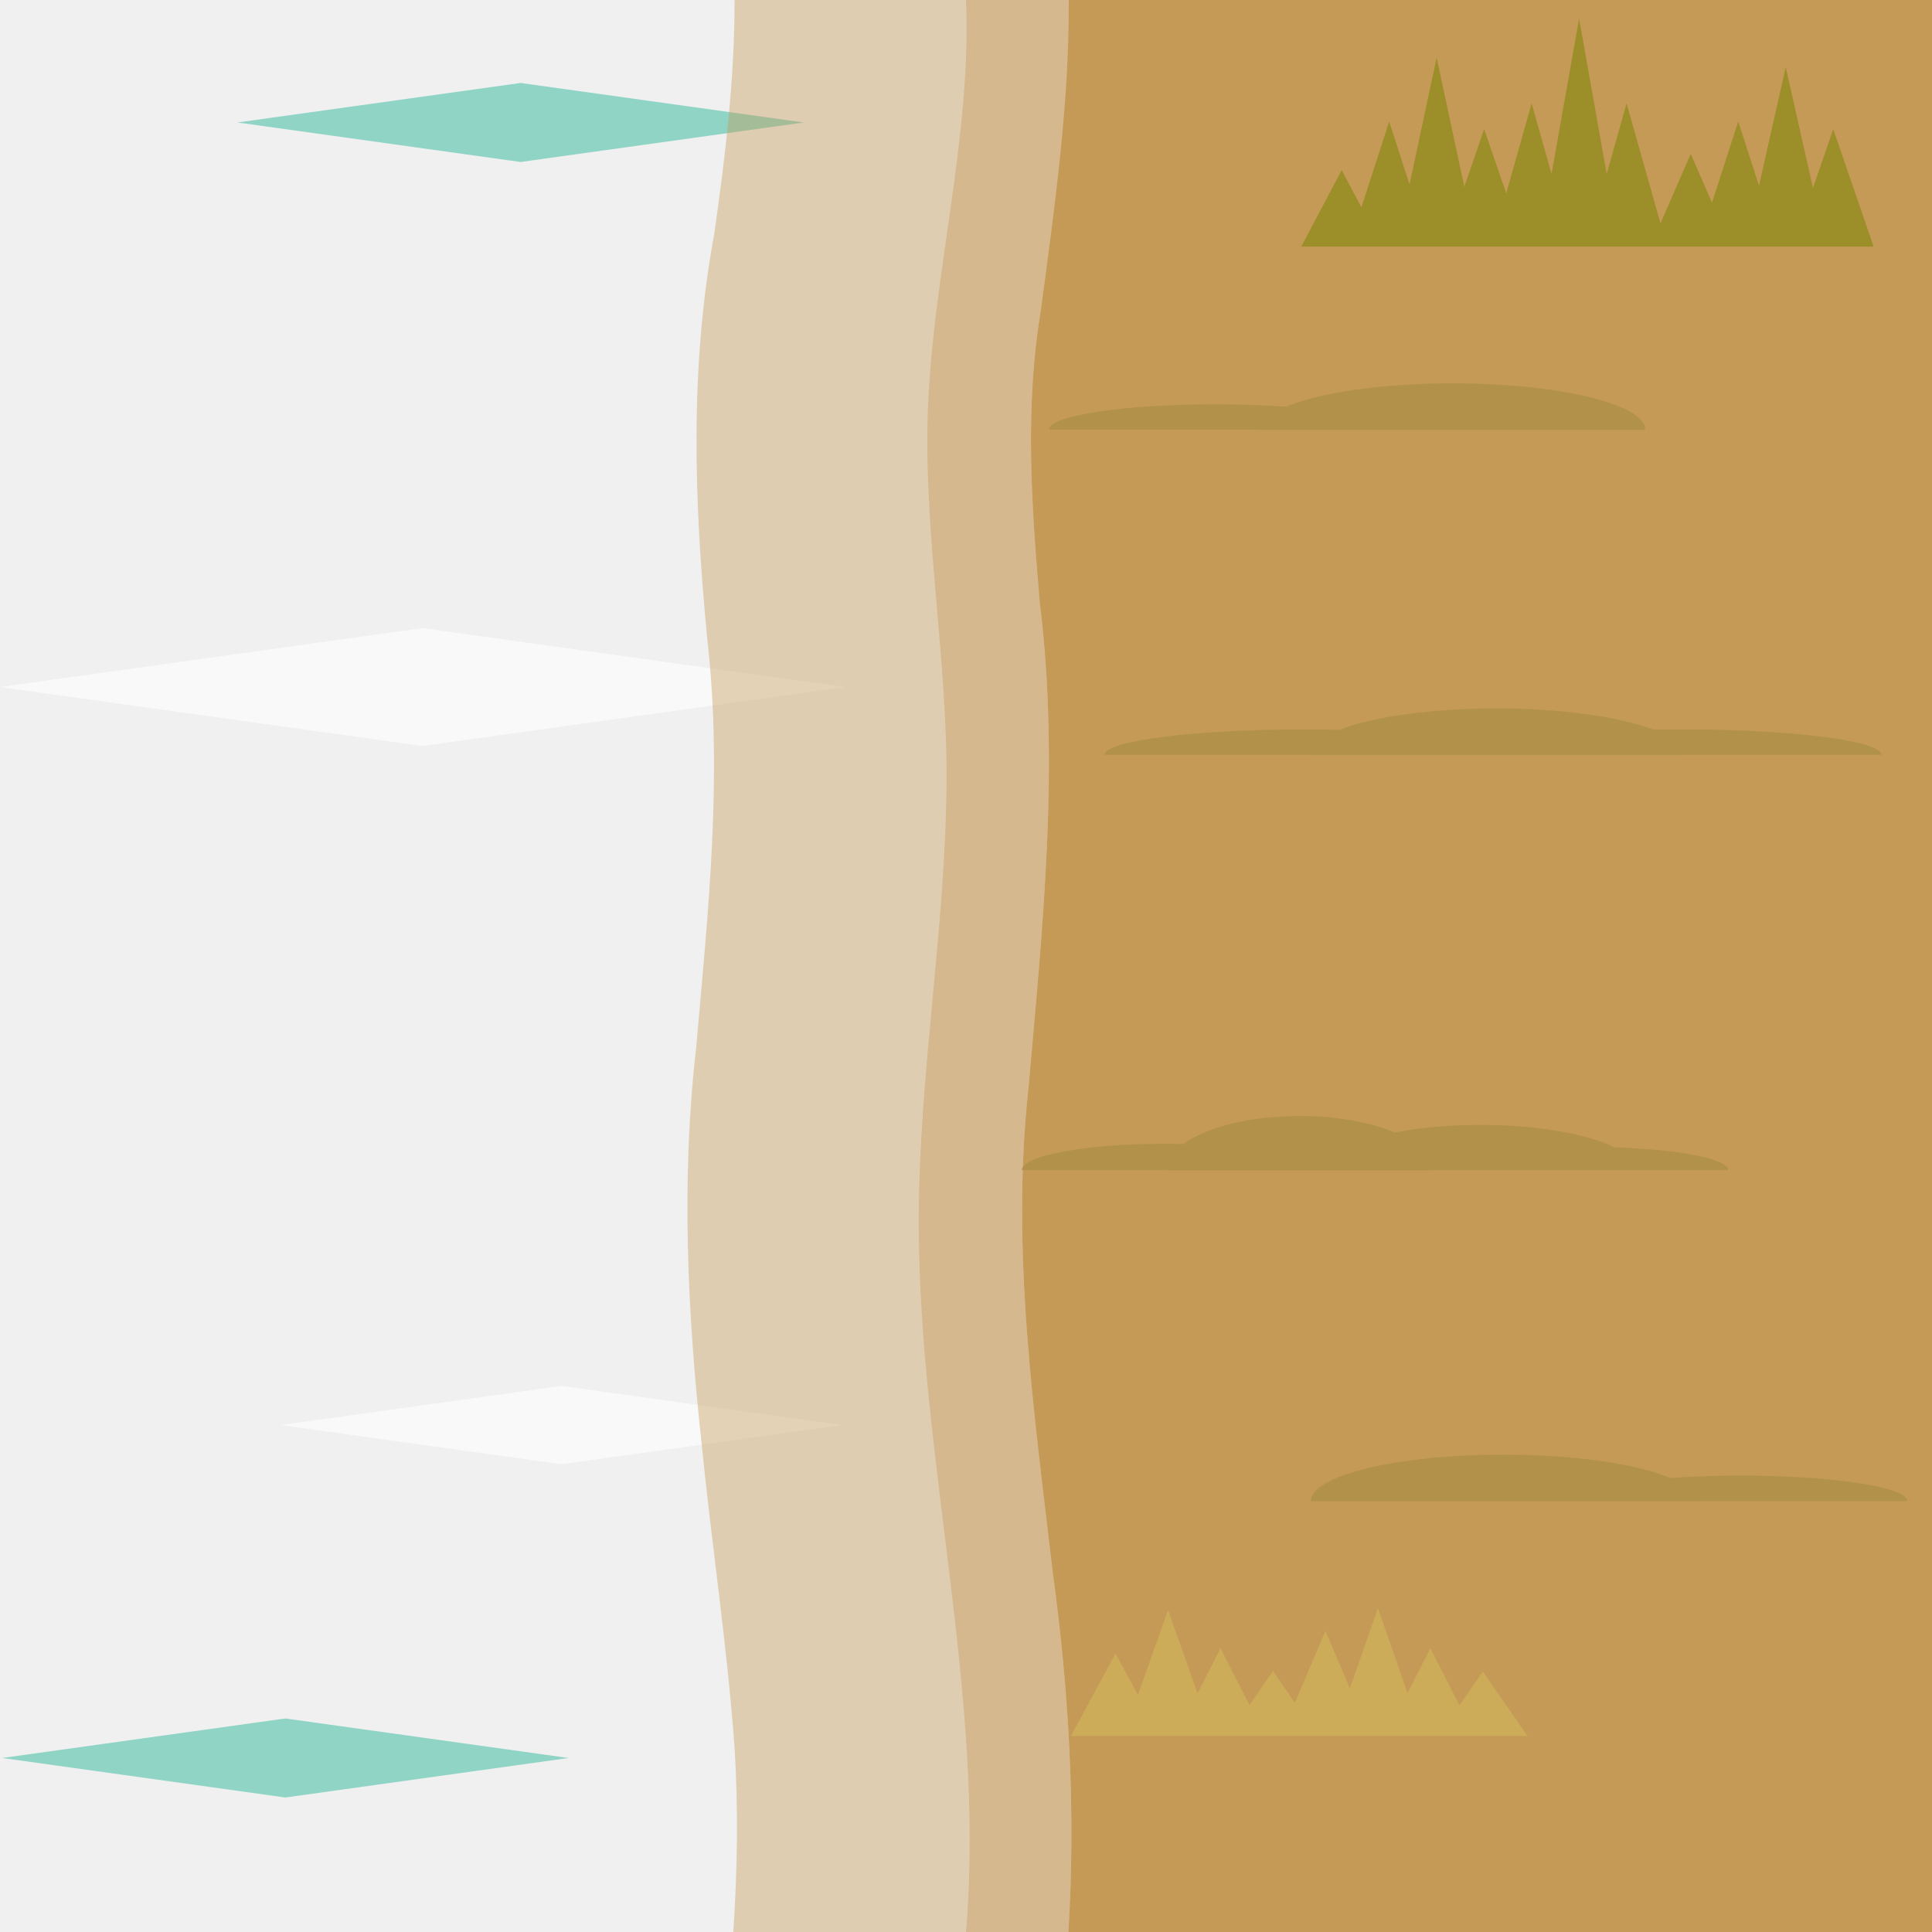
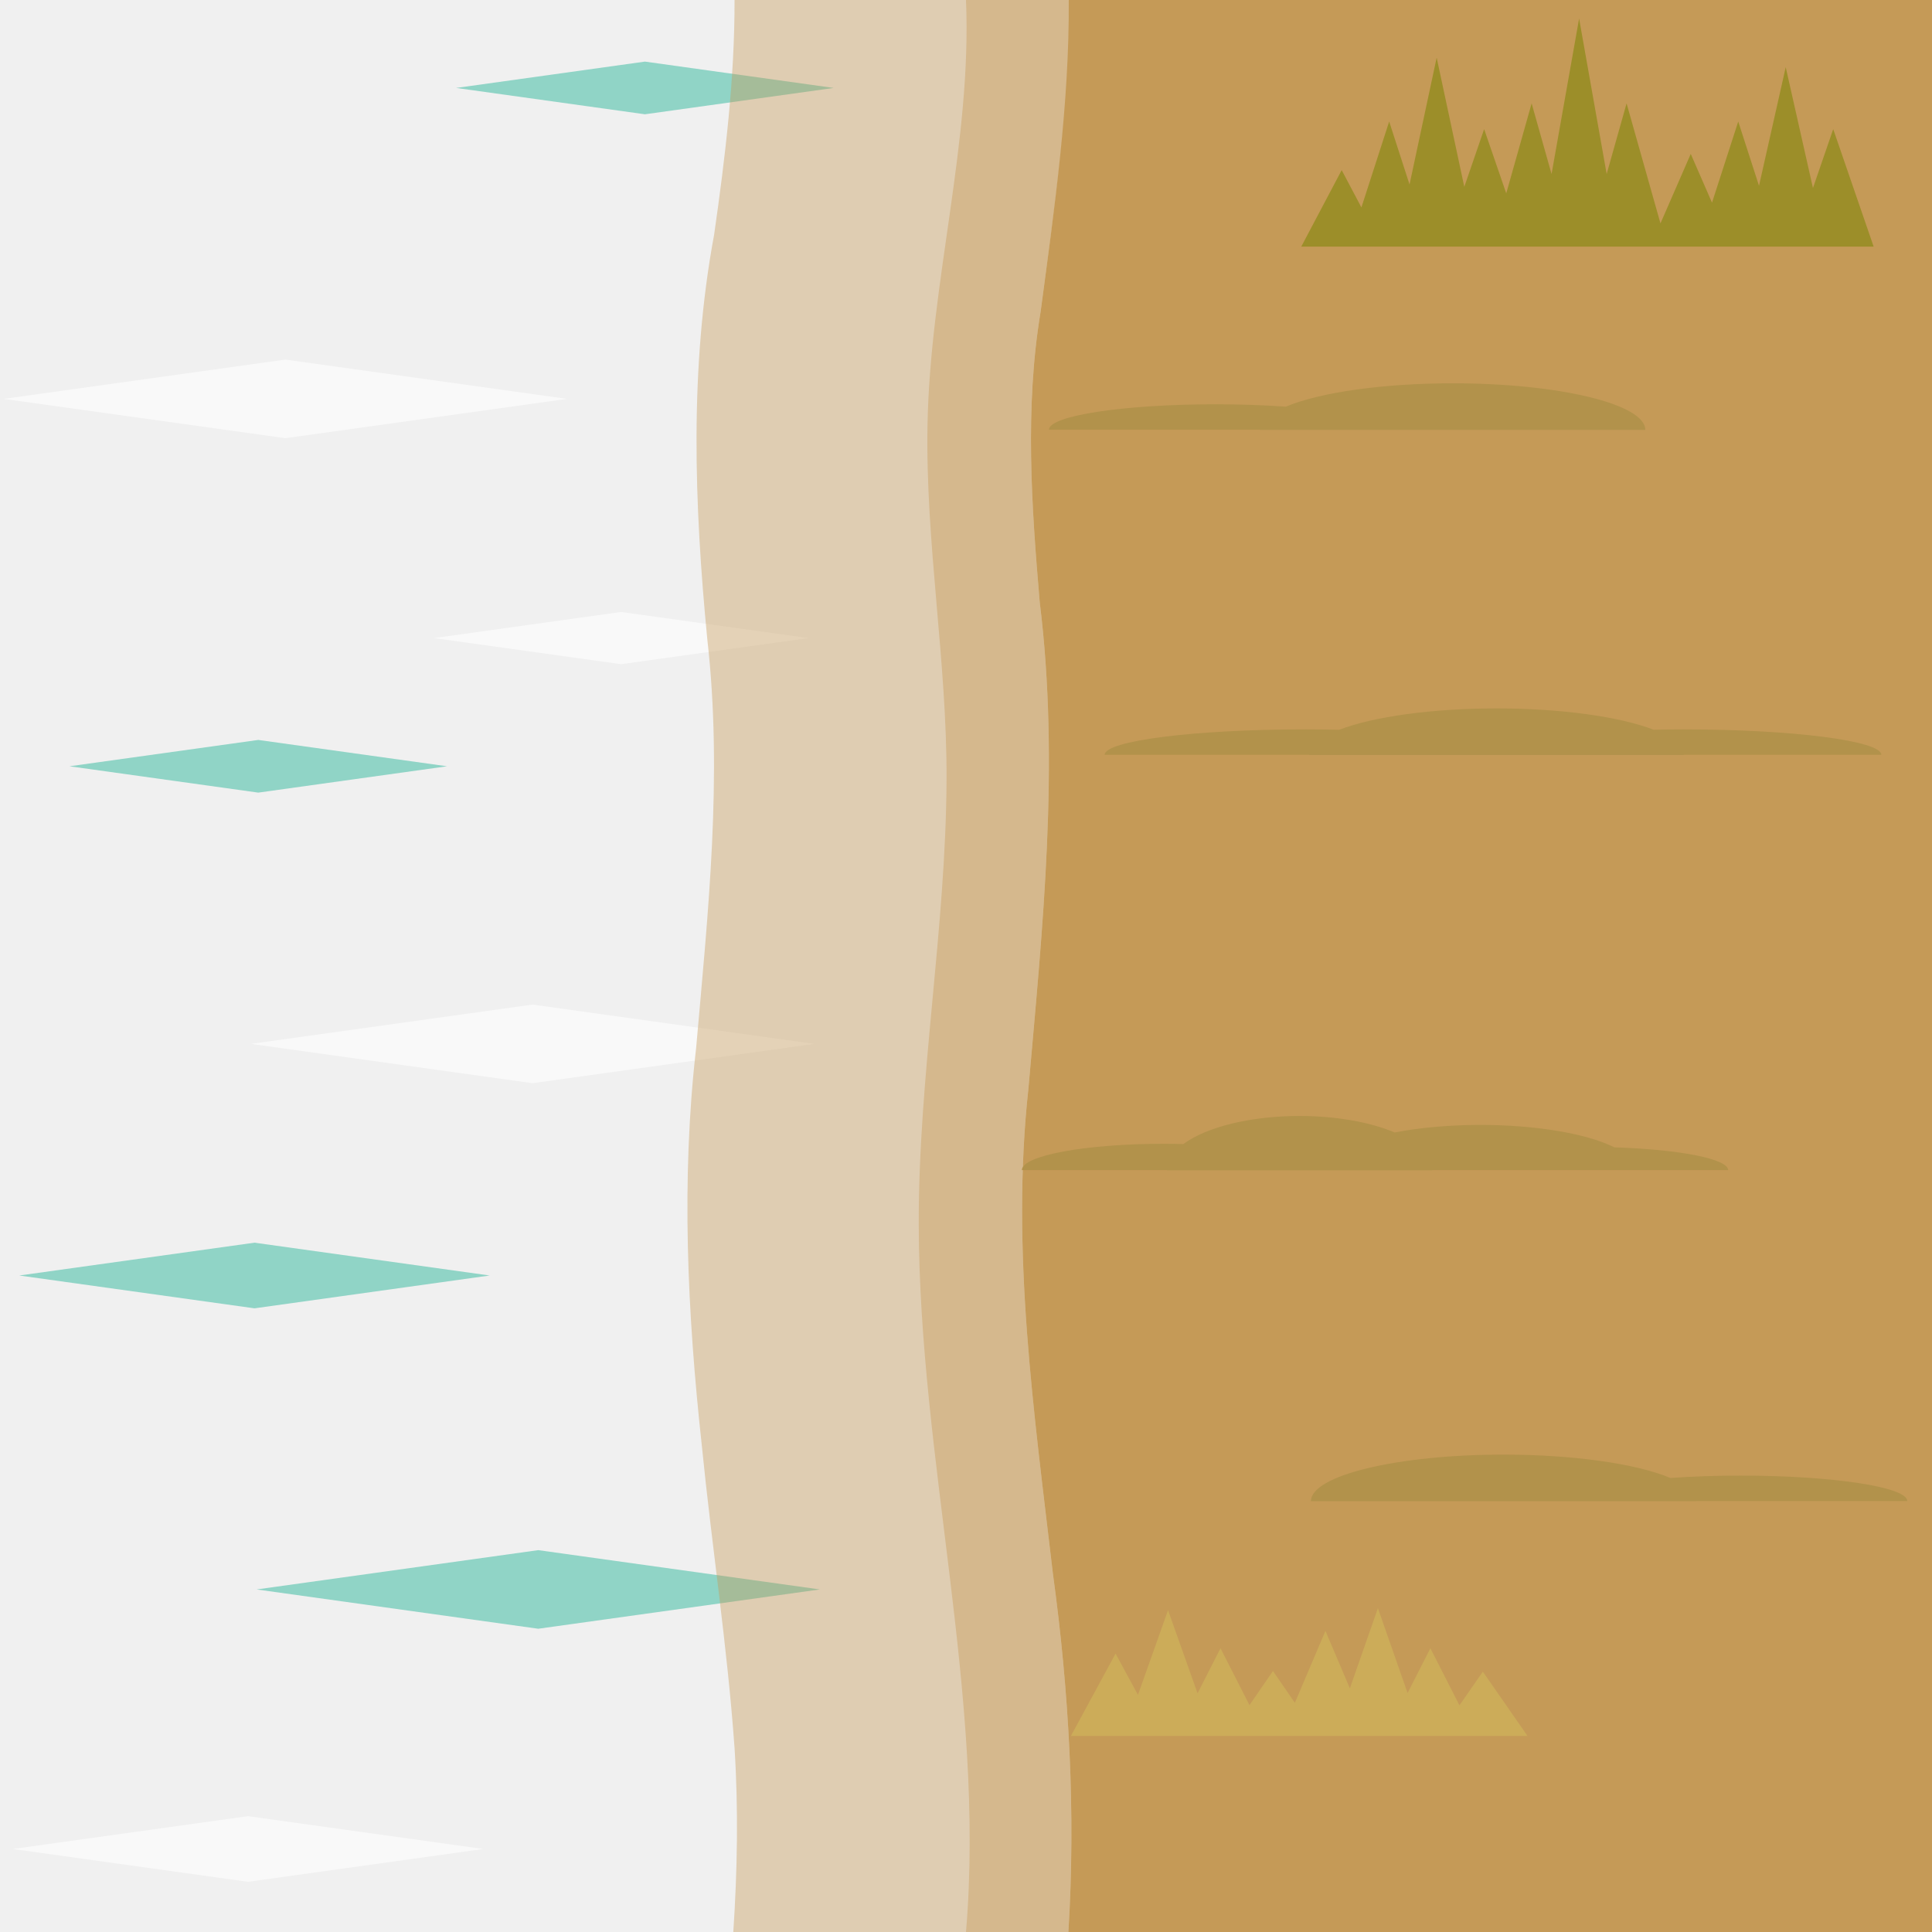
<svg xmlns="http://www.w3.org/2000/svg" xmlns:xlink="http://www.w3.org/1999/xlink" width="300" height="300" viewBox="600 300 300 300" version="1.1" id="svg5">
  <defs id="defs1">
    <rect id="wave_bright" fill="#ffffff" opacity="0.6" width="44.157" height="44.157" x="-18.078" y="32.851" transform="matrix(0.9904043,0.1382004,-0.9904043,0.1382004,0,0)" />
    <rect id="wave_dark" fill="#00aa88" opacity="0.4" width="44.157" height="44.157" x="102.193" y="153.626" transform="matrix(0.9904043,0.1382004,-0.9904043,0.1382004,0,0)" />
  </defs>
  <g id="g2" style="display:inline">
-     <use x="0" y="0" xlink:href="#wave_bright" id="use1-5-3" transform="matrix(1.5,0,0,1.5,741.2604,394.4667)">
+     <use x="0" y="0" xlink:href="#wave_bright" id="use1-54" transform="translate(733.1307,453.9498)">
+       <animate attributeName="opacity" values="0;0;1;1;0;1;0" dur="2.5s" repeatCount="indefinite" />
+     </use>
+     <use x="0" y="0" xlink:href="#wave_bright" id="use1-5-3" transform="translate(694.7514,353.7941)">
      <animate attributeName="opacity" values="0;1;0;0;1;1;0" dur="3s" repeatCount="indefinite" />
    </use>
-     <use x="0" y="0" xlink:href="#wave_bright" id="use1-3-2-6-1-5" transform="matrix(0.9965347,0,0,0.9965347,737.4392,513.1676)">
+     <use x="0" y="0" xlink:href="#wave_dark" id="use2-1-5" transform="translate(734.5178,505.3509)">
+       <animate attributeName="opacity" values="0;1;1;1;0;0;0" dur="3.1s" repeatCount="indefinite" />
+     </use>
+     <use x="0" y="0" xlink:href="#wave_bright" id="use1-3-1" transform="matrix(0.8351823,0,0,0.8351823,680.641,580.3075)">
+       <animate attributeName="opacity" values="0;1;0;0;1;1;0;0" dur="3s" repeatCount="indefinite" />
+     </use>
+     <use x="0" y="0" xlink:href="#wave_dark" id="use2-2-4-1" transform="matrix(0.8351823,0,0,0.8351823,682.0592,463.4355)">
+       <animate attributeName="opacity" values="0;1;0;0;1;1;0" dur="3.2s" repeatCount="indefinite" />
+     </use>
+     <use x="0" y="0" xlink:href="#wave_bright" id="use1-3-2-6-1-5" transform="matrix(0.6643564,0,0,0.6643564,729.9551,393.6702)">
      <animate attributeName="opacity" values="1;0;0;0;1;1" dur="2.1s" repeatCount="indefinite" />
    </use>
-     <use x="0" y="0" xlink:href="#wave_dark" id="use2-2-6-9-4" transform="matrix(1.005547,0,0,1.005547,695.5339,531.2924)">
+     <use x="0" y="0" xlink:href="#wave_dark" id="use2-2-6-9-4" transform="matrix(0.6703647,0,0,0.6703647,674.2508,391.1958)">
      <animate attributeName="opacity" values="0;1;1;0;0;0;1;1;0" dur="3.6s" repeatCount="indefinite" />
    </use>
-     <use x="0" y="0" xlink:href="#wave_dark" id="use2-2-6-3-7" transform="matrix(1.005547,0,0,1.005547,732.0624,277.3302)">
+     <use x="0" y="0" xlink:href="#wave_dark" id="use2-2-6-3-7" transform="matrix(0.6703647,0,0,0.6703647,734.2933,285.8645)">
      <animate attributeName="opacity" values="0;1;1;0;0;1;1;0;0" dur="3.5s" repeatCount="indefinite" />
    </use>
  </g>
  <g id="layer1-4" style="display:inline" transform="scale(3)">
    <g id="g34-5" style="fill:#c59a57;fill-opacity:0.4">
      <path id="path28-0" style="display:inline;fill:#c59a57;fill-opacity:0.4;stroke-width:0.253;stroke-linecap:round;-inkscape-stroke:none" d="m 255.357,100 h -17.337 c 0.009,4.07 -0.482,8.137 -1.057,12.146 -1.283,6.906 -1.027,13.981 -0.354,20.938 0.806,7.062 0.041,14.127 -0.577,21.154 -0.785,6.826 -0.454,13.723 0.289,20.536 0.52,5.239 1.327,10.449 1.699,15.702 0.204,3.187 0.144,6.359 -0.064,9.523 h 17.342 c 0.383,-6.191 0.04,-12.412 -0.801,-18.553 -0.973,-8.317 -2.185,-16.714 -1.268,-25.096 0.735,-8.359 1.627,-16.797 0.587,-25.172 -0.426,-4.993 -0.783,-10.072 0.048,-15.069 0.714,-5.34 1.527,-10.715 1.493,-16.111 z" />
      <path id="path15-7" style="display:inline;fill:#c59a57;fill-opacity:0.4;stroke-width:1.057;stroke-linecap:round;-inkscape-stroke:none" d="m 250,100 c 0.308,7.352 -1.857,14.628 -1.992,21.986 -0.113,6.131 1.012,12.238 0.985,18.37 -0.034,7.685 -1.455,15.324 -1.439,23.009 0.026,12.239 3.472,24.439 2.446,36.635 h 50 V 100 Z" />
      <path id="path7-90" style="display:inline;fill:#c59a57;fill-opacity:1;stroke-width:1.057;stroke-linecap:round;-inkscape-stroke:none" d="m 255.319,100 c 0.034,5.395 -0.741,10.771 -1.454,16.111 -0.831,4.997 -0.474,10.076 -0.048,15.069 1.04,8.375 0.148,16.813 -0.587,25.172 -0.917,8.382 0.294,16.779 1.268,25.096 0.841,6.141 1.185,12.362 0.801,18.553 H 300 V 100 Z" />
    </g>
  </g>
  <g id="layer2" style="display:inline">
    <path id="path7-9" style="display:inline;fill:#ccac59;fill-opacity:1;stroke-width:0.082;stroke-linecap:round;-inkscape-stroke:none;stop-color:#000000" d="m 813.96,549.713 -4.353,12.455 -3.792,-8.926 -4.75,11.17 -3.398,-4.945 -3.647,5.307 -4.501,-8.834 -3.563,6.996 -4.583,-12.91 -4.672,13.154 -3.476,-6.41 -6.937,12.789 h 13.874 8.146 8.148 2.422 5.724 2.424 5.724 8.148 8.146 8.148 l -6.937,-9.988 -3.633,5.232 -4.513,-8.863 -3.541,6.953 z" />
    <path id="path9" style="display:inline;fill:#9c8e29;fill-opacity:1;stroke-width:0.083;stroke-linecap:round;-inkscape-stroke:none;stop-color:#000000" d="m 845.203,302.881 4.279,24.138 3.093,-10.963 5.261,18.633 4.703,-10.79 3.301,7.57 4.073,-12.601 3.225,9.98 4.148,-18.416 4.229,18.764 3.146,-9.144 6.278,18.243 h -7.374 -5.182 -7.372 -7.374 -7.372 -9.965 -7.374 -7.374 -7.372 -7.374 -7.374 -7.372 l 6.276,-11.88 3.063,5.795 4.312,-13.342 3.161,9.779 4.213,-19.694 4.29,20.057 3.082,-8.957 3.432,9.971 3.942,-13.966 3.095,10.963 z" />
    <path id="path14-1" style="display:inline;fill:#b2924b;fill-opacity:1;stroke-width:0.129;stroke-linecap:round;-inkscape-stroke:none" d="m 801.777,473.287 a 20.61,8.435 0 0 0 -18.019,4.361 22.044,4.085 0 0 0 -3.038,-0.041 22.044,4.085 0 0 0 -22.044,4.086 h 22.496 a 20.61,8.435 0 0 0 -0.005,0.029 h 41.22 a 20.61,8.435 0 0 0 -0.003,-0.029 h 31.582 14.384 a 21.777,3.604 0 0 0 -17.667,-3.533 24.103,7.018 0 0 0 -20.821,-3.484 24.103,7.018 0 0 0 -13.295,1.172 20.61,8.435 0 0 0 -14.791,-2.561 z" />
    <path id="path15-6" style="display:inline;fill:#b2924b;fill-opacity:1;stroke-width:0.151;stroke-linecap:round;-inkscape-stroke:none" d="m 832.371,410 a 29.094,7.232 0 0 0 -24.418,3.318 31.118,3.951 0 0 0 -5.31,-0.059 31.118,3.951 0 0 0 -31.117,3.951 h 31.758 a 29.094,7.232 0 0 0 -0.003,0.021 h 58.187 a 29.094,7.232 0 0 0 -0.003,-0.021 h 30.667 a 30.742,3.951 0 0 0 -30.745,-3.951 30.742,3.951 0 0 0 -4.614,0.051 29.094,7.232 0 0 0 -24.399,-3.311 z" />
    <path id="path16" style="display:inline;fill:#b2924b;fill-opacity:1;stroke-width:0.137;stroke-linecap:round;-inkscape-stroke:none" d="m 825.557,359.518 a 29.923,7.232 0 0 0 -25.892,3.629 25.883,3.951 0 0 0 -10.903,-0.369 25.883,3.951 0 0 0 -25.882,3.951 h 32.762 a 29.923,7.232 0 0 0 -0.006,0.021 h 59.846 a 29.923,7.232 0 0 0 -29.924,-7.232 z" />
    <path id="path16-0" style="display:inline;fill:#b2924b;fill-opacity:1;stroke-width:0.137;stroke-linecap:round;-inkscape-stroke:none" d="m 833.488,525.87 a 29.923,7.232 0 0 1 25.892,3.629 25.883,3.951 0 0 1 10.903,-0.369 25.883,3.951 0 0 1 25.882,3.951 h -32.762 a 29.923,7.232 0 0 1 0.006,0.021 h -59.846 a 29.923,7.232 0 0 1 29.924,-7.232 z" />
  </g>
  <g id="layer7" style="display:none" transform="translate(-287.7775,143.532)">
    <g id="g4822" transform="matrix(1.32649,0,0,0.614802,-550.0713,78.80038)" style="display:inline">
      <path id="use4082" style="display:inline;fill:#cdde87;fill-opacity:1;stroke-width:0.785;stroke-linecap:round;-inkscape-stroke:none;stop-color:#000000" d="m 633.482,152.779 -52.409,107.904 -37.914,-49.013 -40.54,52.439 -49.757,-86.181 -76.899,133.164 h 153.772 90.323 90.296 90.323 122.048 90.323 90.296 90.323 26.848 63.449 26.875 63.449 90.323 90.296 122.047 90.323 90.323 90.296 l -76.873,-64.346 -40.432,33.842 -49.891,-56.35 -39.495,44.616 -50.829,-82.332 -51.766,83.889 -38.53,-40.88 -59.456,63.076 -62.591,-80.937 -37.914,49.013 -52.41,-107.904 -52.409,107.904 -37.887,-49.013 -40.566,52.451 -49.757,-86.193 -44.398,76.877 -45.925,-83.503 -52.57,95.573 -37.726,-42.636 -43.031,48.59 -47.292,-61.158 -48.283,62.44 -42.04,-44.579 -59.456,63.076 -62.591,-80.937 -37.887,49.013 z" transform="matrix(0.06302975,0,0,0.2550507,324.5038,180.6279)" />
    </g>
    <g id="g4800" transform="matrix(1.282942,0,0,0.6771687,-483.2854,18.79031)" style="display:inline">
      <path id="use4082-81" style="display:inline;fill:#cdde87;fill-opacity:1;stroke-width:0.785;stroke-linecap:round;-inkscape-stroke:none;stop-color:#000000" d="m 633.472,152.772 -52.409,107.917 -37.887,-49.023 -40.566,52.438 -49.757,-86.182 -56.214,97.355 -34.109,-28.543 -34.966,29.267 -55.33,-90.14 -55.491,90.378 -34.832,-28.837 -44.21,36.606 -46.113,-40.575 -76.873,67.659 h 153.772 90.323 90.296 90.323 90.323 90.296 90.323 26.848 63.449 26.875 63.449 90.323 90.296 90.323 l -76.899,-64.357 -40.432,33.846 -49.864,-56.339 -41.906,47.326 -48.417,-67.173 -49.382,68.541 -40.915,-43.402 -42.04,44.578 -48.283,-62.446 -37.914,49.011 z" transform="matrix(0.06302975,0,0,0.2550507,468.5642,245.3036)" />
    </g>
    <g id="g4645" transform="matrix(1.647417,0,0,0.614802,-759.7929,-107.8246)" style="display:inline">
      <path id="use4082-0-9" style="display:inline;fill:#cdde87;fill-opacity:1;stroke-width:0.785;stroke-linecap:round;-inkscape-stroke:none;stop-color:#000000" d="m 272.227,52.596 -52.409,176.186 -37.914,-80.029 -64.413,136.019 -57.634,-78.768 -40.432,55.258 -49.864,-91.988 -39.495,72.85 -50.829,-134.433 -51.766,136.995 -38.557,-66.769 -76.873,133.172 h 153.772 90.323 90.296 58.599 31.724 58.572 63.475 90.296 90.323 90.323 90.296 90.323 90.323 l -76.899,-86.7 -37.512,42.303 -52.811,-97.418 -38.691,71.386 -51.606,-143.768 -52.57,146.412 -37.753,-65.386 -42.013,72.789 -48.283,-101.953 -37.914,80.05 z" transform="matrix(0.06302975,0,0,0.1562034,500.4952,275.827)" />
    </g>
    <g id="g4657" transform="matrix(1.282942,0,0,0.614802,-545.5354,-17.4924)" style="display:inline">
      <path id="use4082-0-1" style="display:inline;fill:#cdde87;fill-opacity:1;stroke-width:0.785;stroke-linecap:round;-inkscape-stroke:none;stop-color:#000000" d="m 543.161,149.122 -48.256,101.654 -42.04,-72.849 -52.651,91.165 -37.673,-40.362 -40.432,43.311 -49.891,-72.1 -39.495,57.1 L 181.921,151.673 130.128,259.033 91.598,206.716 14.699,311.096 h 153.799 90.296 90.323 26.848 63.449 26.875 63.449 90.323 90.296 90.323 l -76.899,-81.521 -40.272,42.705 -50.025,-72.339 -39.254,56.749 z" transform="matrix(0.06302975,0,0,0.1992907,537.3017,224.3059)" />
    </g>
    <g id="g4843" transform="matrix(1.249865,0,0,0.7326058,-433.2883,-231.6182)" style="display:inline">
      <path id="use4082-8" style="display:inline;fill:#cdde87;fill-opacity:1;stroke-width:0.785;stroke-linecap:round;-inkscape-stroke:none;stop-color:#000000" d="m 240.501,152.777 -52.409,107.904 -37.914,-49.013 -47.158,60.982 -30.947,-25.913 -40.432,33.846 -49.864,-56.341 -39.495,44.613 -50.829,-82.337 -51.793,83.894 -38.53,-40.881 -48.899,51.867 -41.397,-34.662 -40.432,33.846 -49.891,-56.341 -39.495,44.613 -50.829,-82.337 -51.766,83.894 -38.53,-40.881 -36.815,39.041 -53.508,-97.274 -52.57,95.591 -37.753,-42.647 -43.005,48.595 -47.292,-61.17 -48.283,62.445 -42.04,-44.581 -76.873,81.563 h 153.772 90.296 90.323 90.323 90.296 90.323 90.323 90.296 90.323 90.323 90.296 14.656 75.667 14.63 63.475 90.296 90.323 122.048 90.296 90.323 90.323 l -76.899,-99.427 -37.887,49.024 -52.409,-107.915 -52.409,107.915 -37.914,-49.024 -40.566,52.442 -49.757,-86.183 -63.315,109.681 -58.733,-75.94 -37.887,49.024 z" transform="matrix(0.06302975,0,0,0.2550507,388.9405,236.0873)" />
    </g>
    <g id="g4822-3" transform="matrix(1.156495,0,0,1.019986,-305.4633,-217.7087)" style="display:inline">
      <path id="use4082-06" style="display:inline;fill:#abc837;fill-opacity:1;stroke-width:0.785;stroke-linecap:round;-inkscape-stroke:none;stop-color:#000000" d="m 633.488,152.777 -52.409,107.916 -37.914,-49.026 -40.566,52.439 -49.757,-86.181 -76.873,133.176 h 153.772 90.323 90.296 58.599 31.724 58.572 63.475 90.296 90.323 90.323 90.296 90.323 90.323 90.296 122.048 90.323 90.296 90.323 l -76.899,-64.359 -40.432,33.842 -49.864,-56.35 -39.495,44.616 -50.829,-82.332 -51.766,83.889 -38.53,-40.88 -59.456,63.088 -62.591,-80.95 -37.914,49.026 -52.409,-107.916 -52.41,107.916 -37.914,-49.026 -40.54,52.451 -49.757,-86.193 -44.398,76.877 -45.925,-83.491 -52.57,95.585 -37.753,-42.661 -43.005,48.602 -47.292,-61.17 -48.283,62.44 -42.04,-44.579 -59.456,63.088 -62.591,-80.95 -37.887,49.026 z" transform="matrix(0.06302975,0,0,0.2550507,324.5038,180.6279)" />
    </g>
    <g id="g4800-6" transform="matrix(1.236356,0,0,0.614802,-648.4422,-75.65047)" style="display:inline">
      <path id="use4082-81-5" style="display:inline;fill:#abc837;fill-opacity:1;stroke-width:0.785;stroke-linecap:round;-inkscape-stroke:none;stop-color:#000000" d="m 633.47,152.783 -52.409,107.904 -37.887,-49.013 -40.566,52.439 -49.757,-86.193 -56.214,97.366 -34.109,-28.548 -34.966,29.271 -55.33,-90.142 -55.491,90.379 L 181.907,247.396 137.697,284.016 91.584,243.435 14.711,311.095 h 90.323 63.449 90.323 90.296 90.323 90.323 90.296 90.323 90.323 90.296 90.323 90.296 90.323 l -76.873,-64.359 -40.459,33.855 -49.864,-56.35 -41.906,47.332 -48.417,-67.186 -49.382,68.556 -40.915,-43.408 -42.04,44.579 -48.283,-62.44 -37.914,49.013 z" transform="matrix(0.06302975,0,0,0.2550507,468.5642,245.3036)" />
    </g>
    <g id="g4645-1" transform="matrix(1.373903,0,0,0.9365661,-628.5668,-40.40759)" style="display:inline">
      <path id="use4082-0-9-3" style="display:inline;fill:#abc837;fill-opacity:1;stroke-width:0.785;stroke-linecap:round;-inkscape-stroke:none;stop-color:#000000" d="M 272.214,52.582 219.804,228.788 181.917,148.759 117.477,284.778 59.869,206.01 19.437,261.268 -30.454,169.28 -69.948,242.13 -120.75,107.697 l -51.793,136.975 -38.53,-66.749 -76.899,133.172 h 90.323 63.475 90.296 90.323 90.296 122.048 90.323 90.323 90.296 90.323 90.323 90.296 l -76.873,-86.72 -37.512,42.303 -52.811,-97.398 -38.718,71.386 -51.606,-143.768 -52.543,146.412 -37.753,-65.386 -42.04,72.789 -48.283,-101.953 -37.914,80.029 z" transform="matrix(0.06302975,0,0,0.1562034,500.4952,275.827)" />
    </g>
    <g id="g4657-9" transform="matrix(1.564476,0,0,0.7968458,-930.2327,-180.6796)" style="display:inline">
      <path id="use4082-0-1-5" style="display:inline;fill:#abc837;fill-opacity:1;stroke-width:0.785;stroke-linecap:round;-inkscape-stroke:none;stop-color:#000000" d="m 543.171,149.124 -48.256,101.651 -42.067,-72.847 -52.624,91.172 -37.699,-40.365 -40.432,43.317 -49.864,-72.109 -39.495,57.092 L 181.905,151.67 130.139,259.04 91.609,206.72 14.709,311.101 h 90.323 63.449 90.323 90.296 90.323 90.323 90.296 90.323 90.323 L 723.791,229.584 683.519,272.286 633.468,199.943 594.214,256.691 Z" transform="matrix(0.06302975,0,0,0.1992907,537.3017,224.3059)" />
    </g>
    <g id="g4843-3" transform="matrix(1.156495,0,0,0.614802,-390.4754,-22.62363)" style="display:inline">
      <path id="use4082-8-3" style="display:inline;fill:#abc837;fill-opacity:1;stroke-width:0.785;stroke-linecap:round;-inkscape-stroke:none;stop-color:#000000" d="m 240.487,152.775 -52.409,107.916 -37.887,-49.026 -47.158,60.983 -30.947,-25.908 -40.432,33.842 -49.891,-56.337 -39.495,44.616 -50.829,-82.332 -51.766,83.889 -38.53,-40.88 -48.899,51.866 -41.424,-34.664 -40.432,33.842 -49.864,-56.337 -39.521,44.629 -50.802,-82.345 -51.793,83.889 -38.53,-40.88 -36.815,39.049 -53.481,-97.279 -52.57,95.573 -37.753,-42.636 -43.031,48.59 -47.292,-61.17 -48.283,62.453 -42.013,-44.579 -76.899,81.56 h 153.772 90.323 90.323 90.296 90.323 90.296 90.323 90.323 90.296 90.323 90.323 90.296 78.105 90.323 58.572 31.724 58.599 63.449 90.323 90.323 90.296 l -76.873,-99.434 -37.914,49.026 -52.409,-107.916 -52.409,107.916 -37.914,-49.026 -40.54,52.451 -49.757,-86.193 -63.342,109.685 -58.706,-75.942 -37.914,49.026 z" transform="matrix(0.06302975,0,0,0.2550507,388.9405,236.0873)" />
    </g>
  </g>
</svg>
